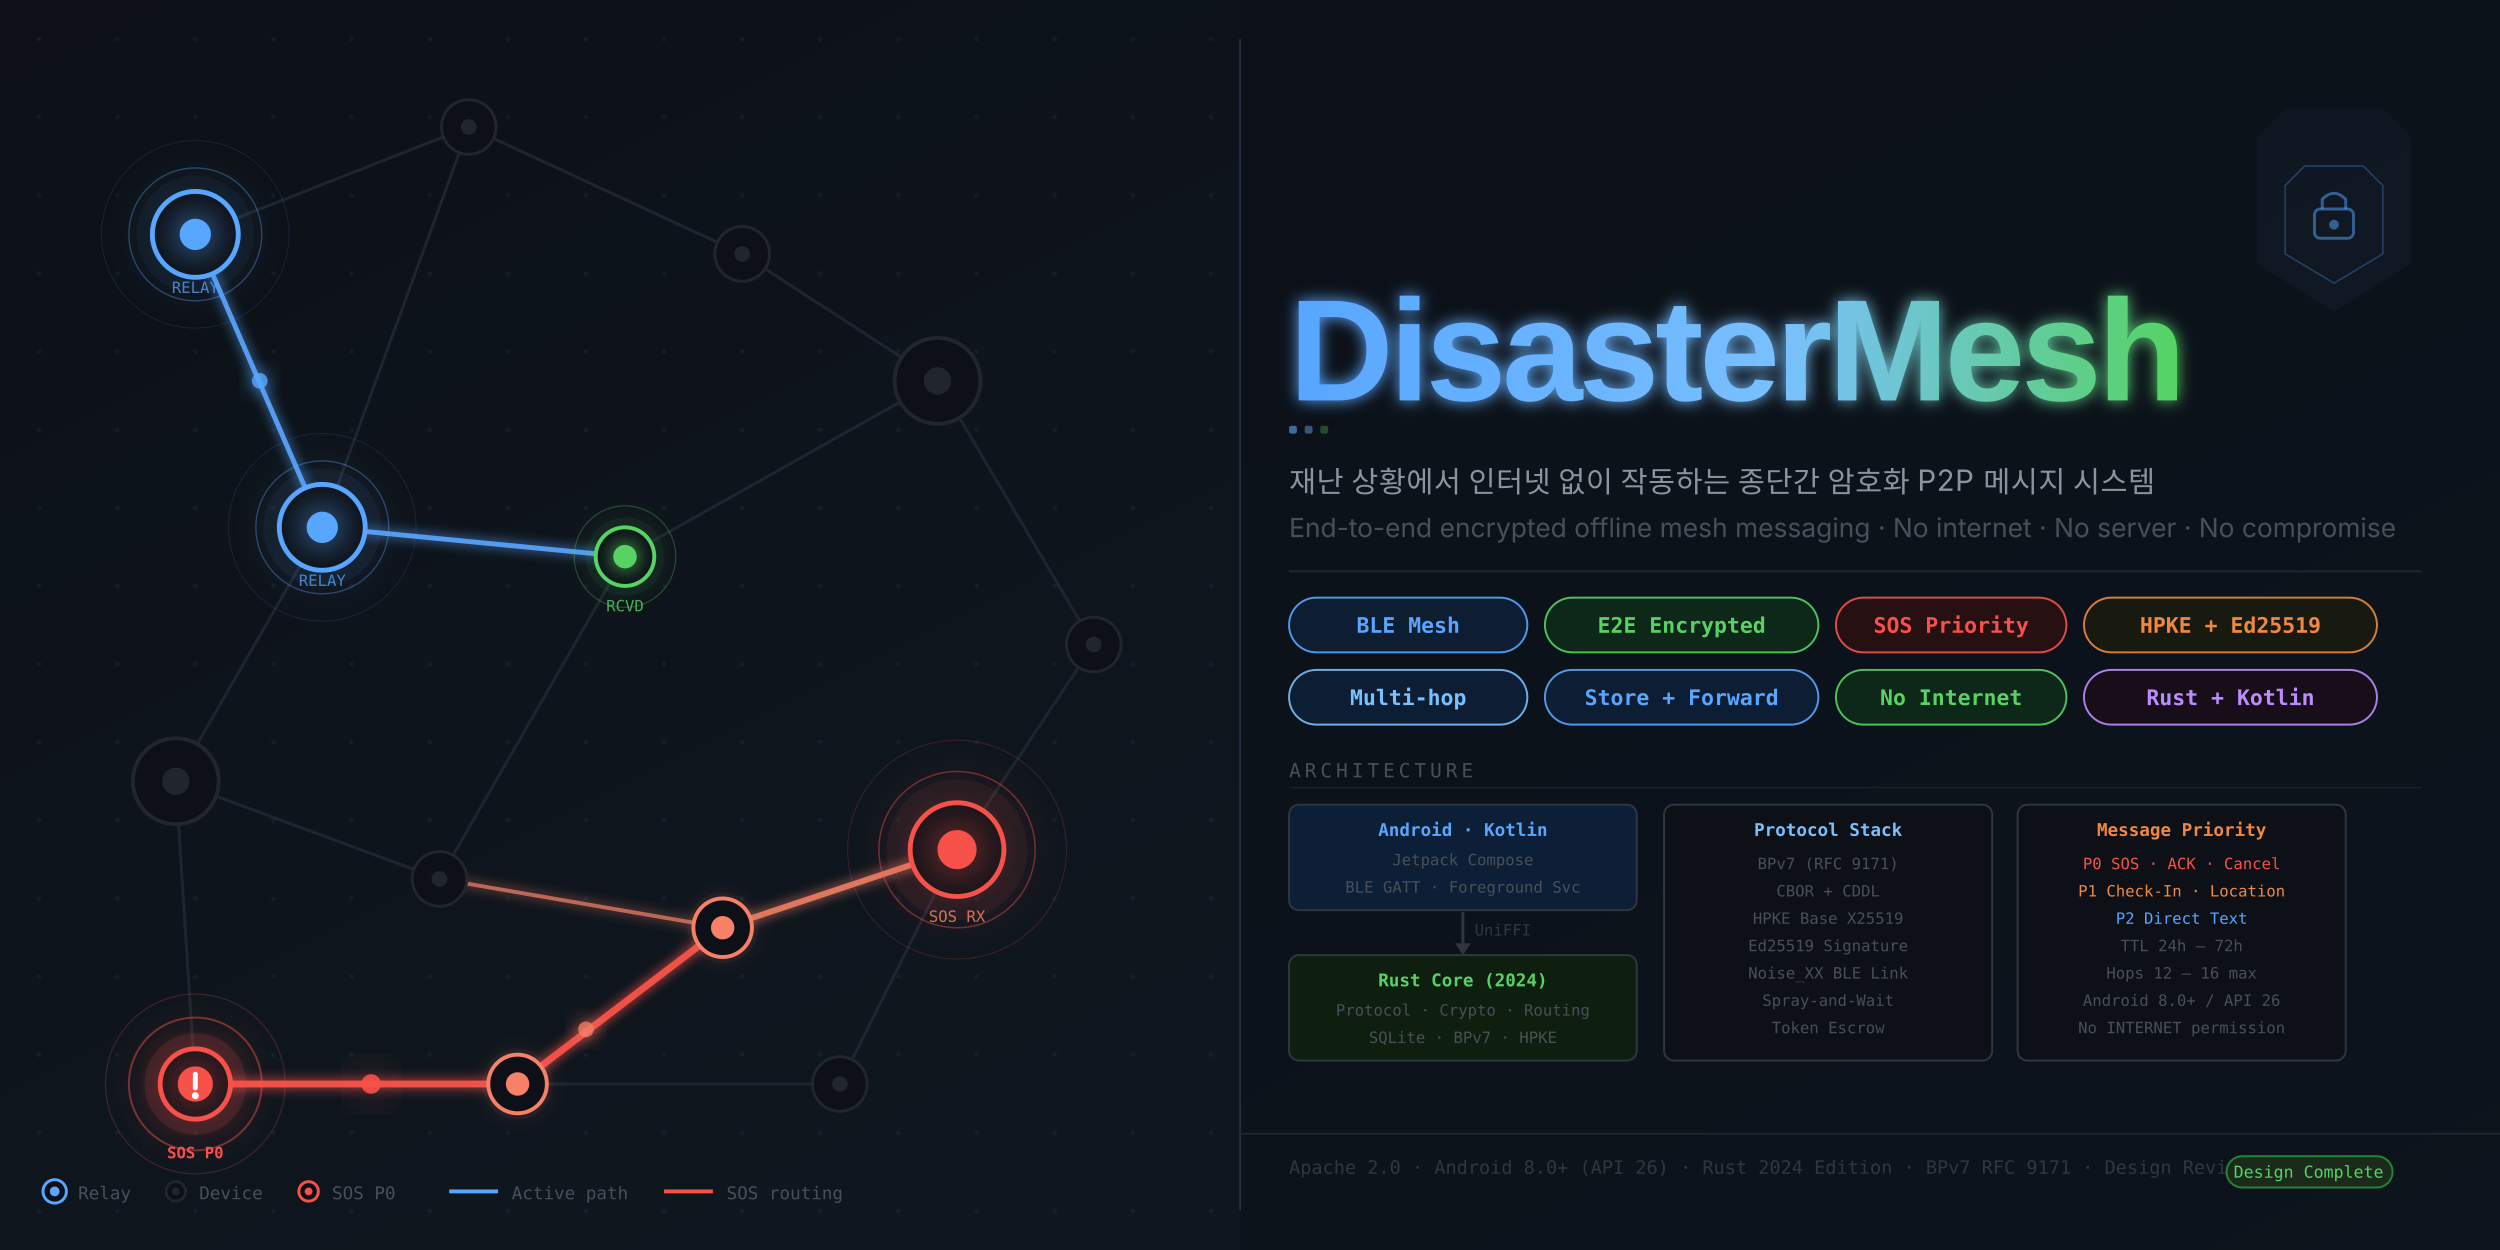
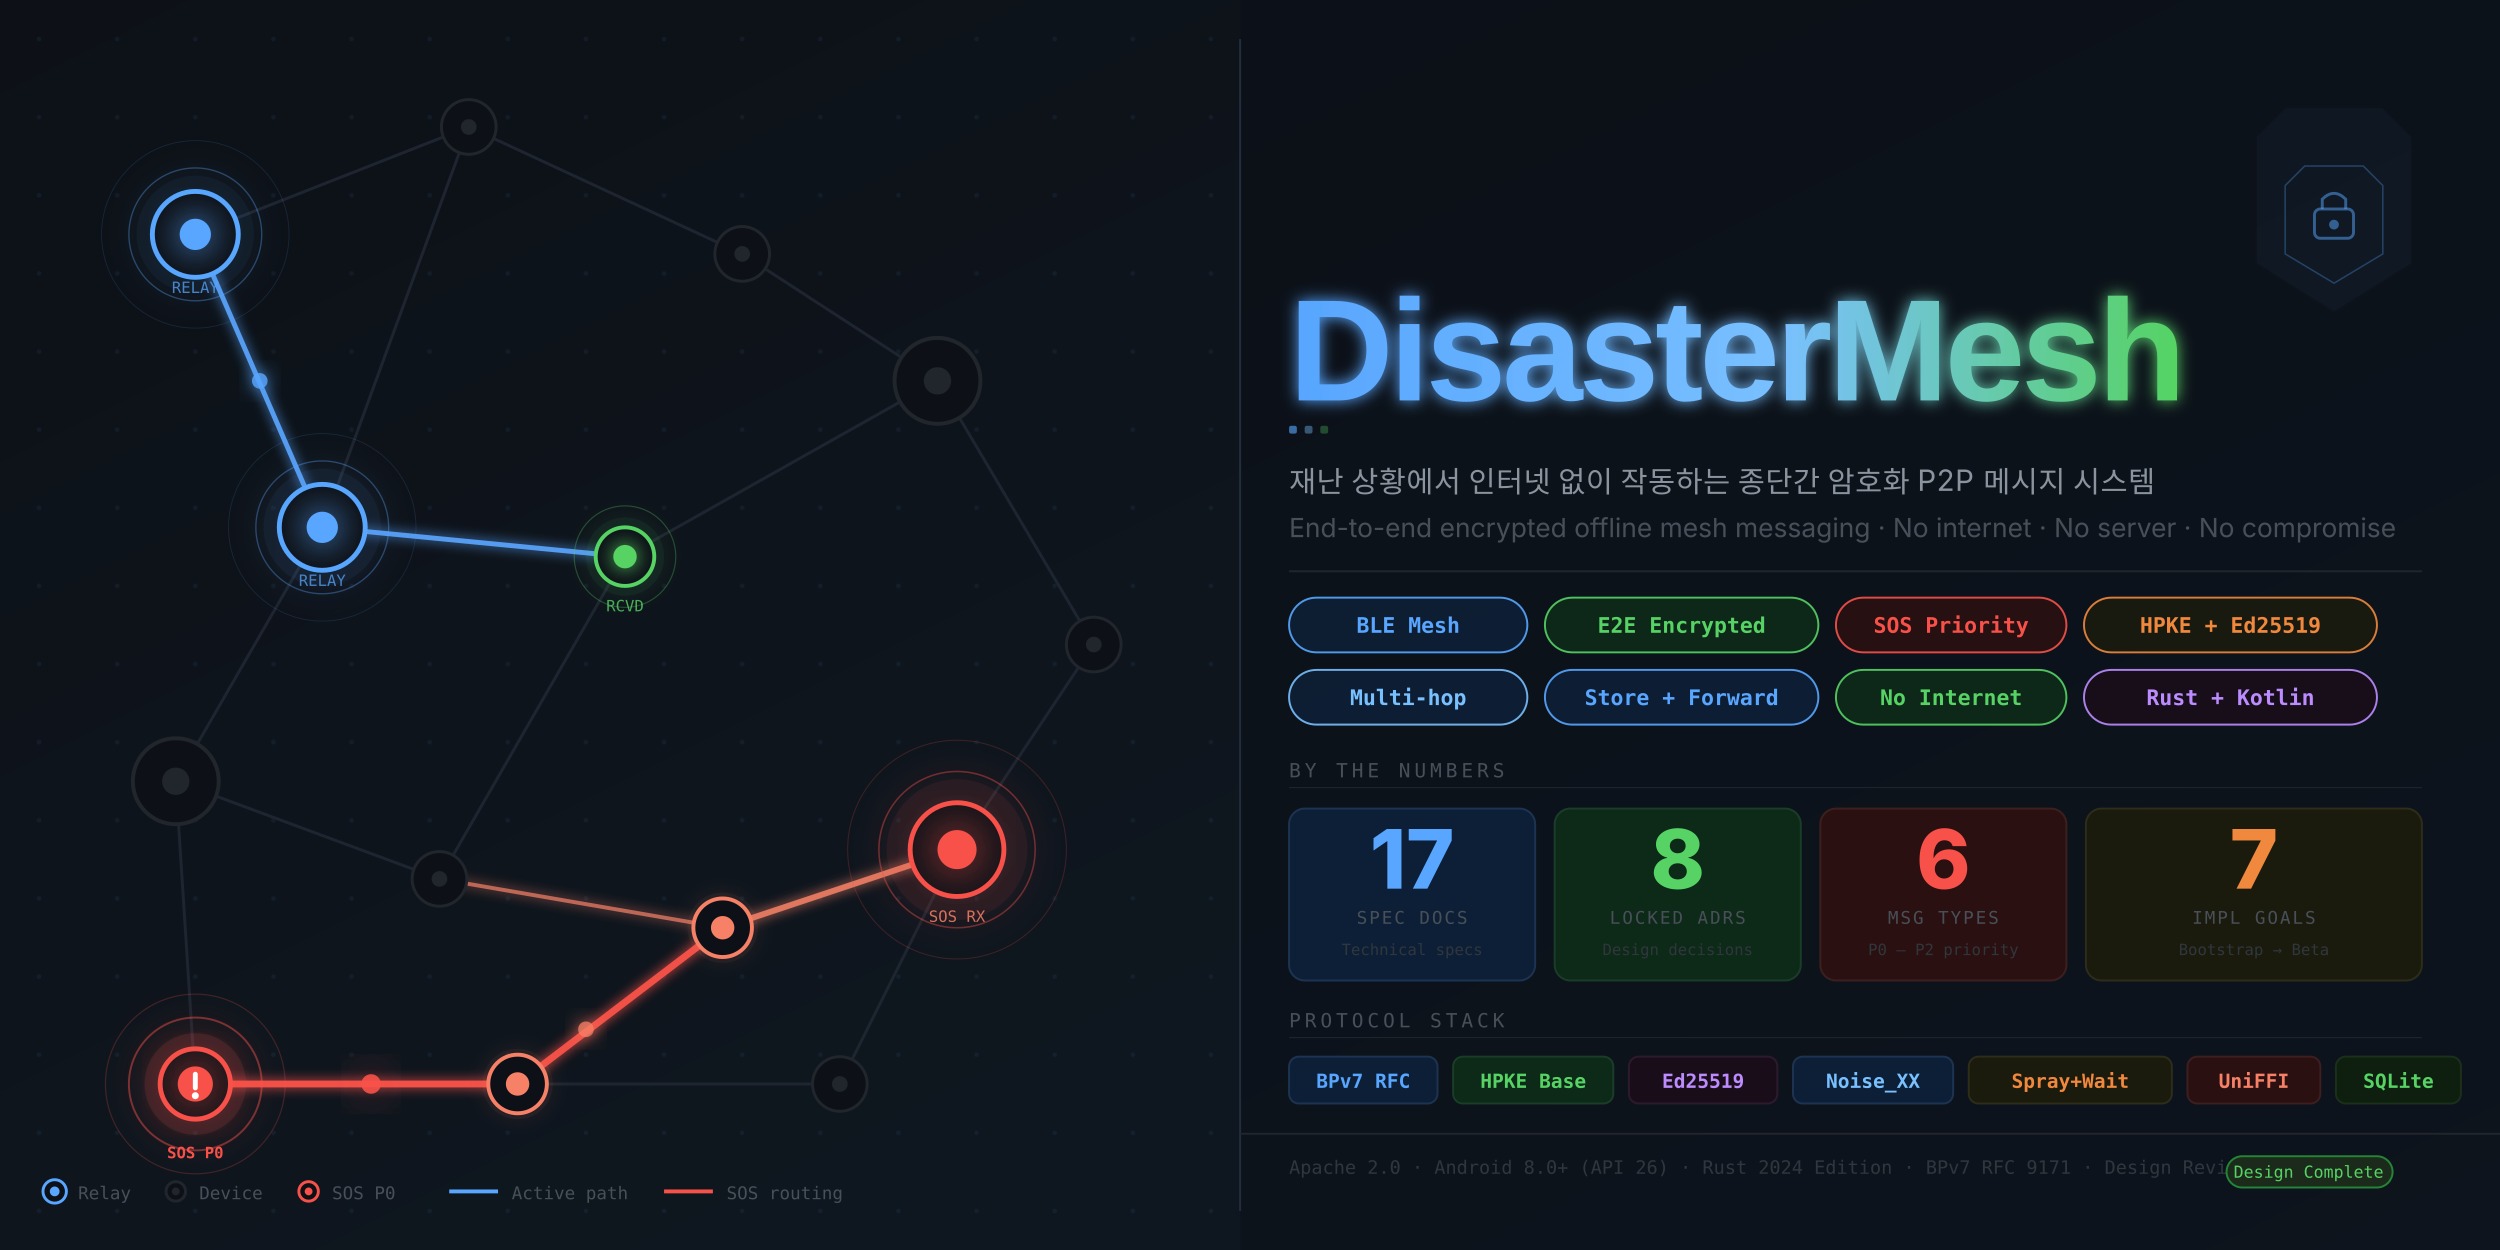
<svg xmlns="http://www.w3.org/2000/svg" viewBox="0 0 1280 640">
  <defs>
    <linearGradient id="bg" x1="0" y1="0" x2="1" y2="1" gradientUnits="objectBoundingBox">
      <stop offset="0%" stop-color="#0d1117" />
      <stop offset="100%" stop-color="#0f1923" />
    </linearGradient>
    <linearGradient id="titleGrad" x1="0" y1="0" x2="1" y2="0" gradientUnits="objectBoundingBox">
      <stop offset="0%" stop-color="#58a6ff" />
      <stop offset="55%" stop-color="#79c0ff" />
      <stop offset="100%" stop-color="#56d364" />
    </linearGradient>
    <linearGradient id="sosLine" x1="0" y1="1" x2="1" y2="0" gradientUnits="objectBoundingBox">
      <stop offset="0%" stop-color="#f85149" />
      <stop offset="100%" stop-color="#f78166" />
    </linearGradient>
    <pattern id="dotGrid" x="0" y="0" width="40" height="40" patternUnits="userSpaceOnUse">
      <circle cx="20" cy="20" r="1.2" fill="#58a6ff" />
    </pattern>
    <filter id="relayGlow" x="-100%" y="-100%" width="300%" height="300%">
      <feGaussianBlur in="SourceGraphic" stdDeviation="9" result="blur" />
      <feMerge>
        <feMergeNode in="blur" />
        <feMergeNode in="SourceGraphic" />
      </feMerge>
    </filter>
    <filter id="devGlow" x="-80%" y="-80%" width="260%" height="260%">
      <feGaussianBlur in="SourceGraphic" stdDeviation="5" result="blur" />
      <feMerge>
        <feMergeNode in="blur" />
        <feMergeNode in="SourceGraphic" />
      </feMerge>
    </filter>
    <filter id="lineGlow" x="-5%" y="-30%" width="110%" height="160%">
      <feGaussianBlur stdDeviation="3" result="blur" />
      <feMerge>
        <feMergeNode in="blur" />
        <feMergeNode in="SourceGraphic" />
      </feMerge>
    </filter>
    <filter id="sosGlow" x="-100%" y="-100%" width="300%" height="300%">
      <feGaussianBlur in="SourceGraphic" stdDeviation="12" result="blur" />
      <feMerge>
        <feMergeNode in="blur" />
        <feMergeNode in="SourceGraphic" />
      </feMerge>
    </filter>
    <filter id="titleGlow" x="-5%" y="-20%" width="110%" height="140%">
      <feGaussianBlur in="SourceGraphic" stdDeviation="4" result="blur" />
      <feMerge>
        <feMergeNode in="blur" />
        <feMergeNode in="SourceGraphic" />
      </feMerge>
    </filter>
  </defs>
  <rect fill="url(#bg)" width="1280" height="640" />
  <rect x="0" y="0" width="632" height="640" fill="url(#dotGrid)" opacity="0.07" />
  <line x1="635" y1="20" x2="635" y2="620" stroke="#21262d" stroke-width="1" />
  <line x1="635" y1="20" x2="635" y2="620" stroke="#58a6ff" stroke-width="0.5" opacity="0.25" />
  <g stroke="#1e2530" stroke-width="1.5" fill="none">
    <line x1="100" y1="120" x2="240" y2="65" />
    <line x1="240" y1="65" x2="380" y2="130" />
    <line x1="380" y1="130" x2="480" y2="195" />
    <line x1="240" y1="65" x2="165" y2="270" />
    <line x1="320" y1="285" x2="480" y2="195" />
    <line x1="480" y1="195" x2="560" y2="330" />
    <line x1="560" y1="330" x2="490" y2="435" />
    <line x1="165" y1="270" x2="90" y2="400" />
    <line x1="90" y1="400" x2="225" y2="450" />
    <line x1="265" y1="555" x2="430" y2="555" />
    <line x1="430" y1="555" x2="490" y2="435" />
    <line x1="320" y1="285" x2="225" y2="450" />
    <line x1="90" y1="400" x2="100" y2="555" />
  </g>
  <g filter="url(#lineGlow)">
    <line x1="100" y1="120" x2="165" y2="270" stroke="#58a6ff" stroke-width="2.5" opacity="0.9" />
    <line x1="165" y1="270" x2="320" y2="285" stroke="#58a6ff" stroke-width="2.5" opacity="0.9" />
  </g>
  <g filter="url(#lineGlow)">
    <line x1="100" y1="555" x2="265" y2="555" stroke="#f85149" stroke-width="3.5" opacity="0.95" />
    <line x1="265" y1="555" x2="370" y2="475" stroke="#f85149" stroke-width="3.5" opacity="0.95" />
    <line x1="370" y1="475" x2="490" y2="435" stroke="#f78166" stroke-width="3" opacity="0.85" />
    <line x1="225" y1="450" x2="370" y2="475" stroke="#f78166" stroke-width="2" opacity="0.7" />
  </g>
  <circle cx="190" cy="555" r="5" fill="#f85149" filter="url(#sosGlow)" opacity="0.9" />
  <circle cx="300" cy="527" r="4" fill="#f78166" filter="url(#devGlow)" opacity="0.8" />
  <circle cx="133" cy="195" r="4" fill="#58a6ff" filter="url(#devGlow)" opacity="0.85" />
  <circle cx="100" cy="120" r="30" fill="#58a6ff" opacity="0.08" filter="url(#relayGlow)" />
  <circle cx="100" cy="120" r="22" fill="#0d1117" stroke="#58a6ff" stroke-width="2.5" />
  <circle cx="100" cy="120" r="8" fill="#58a6ff" filter="url(#relayGlow)" />
  <circle cx="100" cy="120" r="34" fill="none" stroke="#58a6ff" stroke-width="0.7" opacity="0.35" />
  <circle cx="100" cy="120" r="48" fill="none" stroke="#58a6ff" stroke-width="0.4" opacity="0.15" />
  <circle cx="165" cy="270" r="30" fill="#58a6ff" opacity="0.1" filter="url(#relayGlow)" />
  <circle cx="165" cy="270" r="22" fill="#0d1117" stroke="#58a6ff" stroke-width="2.5" />
  <circle cx="165" cy="270" r="8" fill="#58a6ff" filter="url(#relayGlow)" />
  <circle cx="165" cy="270" r="34" fill="none" stroke="#58a6ff" stroke-width="0.7" opacity="0.35" />
  <circle cx="165" cy="270" r="48" fill="none" stroke="#58a6ff" stroke-width="0.4" opacity="0.15" />
  <circle cx="480" cy="195" r="22" fill="#0d1117" stroke="#21262d" stroke-width="2" />
  <circle cx="480" cy="195" r="7" fill="#21262d" />
  <circle cx="90" cy="400" r="22" fill="#0d1117" stroke="#21262d" stroke-width="2" />
  <circle cx="90" cy="400" r="7" fill="#21262d" />
  <circle cx="490" cy="435" r="36" fill="#f85149" opacity="0.12" filter="url(#sosGlow)" />
  <circle cx="490" cy="435" r="24" fill="#0d1117" stroke="#f85149" stroke-width="2.5" />
  <circle cx="490" cy="435" r="10" fill="#f85149" filter="url(#sosGlow)" />
  <circle cx="490" cy="435" r="40" fill="none" stroke="#f85149" stroke-width="0.8" opacity="0.4" />
  <circle cx="490" cy="435" r="56" fill="none" stroke="#f85149" stroke-width="0.5" opacity="0.2" />
  <circle cx="240" cy="65" r="14" fill="#0d1117" stroke="#21262d" stroke-width="1.5" />
  <circle cx="240" cy="65" r="4" fill="#21262d" />
  <circle cx="380" cy="130" r="14" fill="#0d1117" stroke="#21262d" stroke-width="1.5" />
  <circle cx="380" cy="130" r="4" fill="#21262d" />
  <circle cx="320" cy="285" r="20" fill="#56d364" opacity="0.1" filter="url(#devGlow)" />
  <circle cx="320" cy="285" r="15" fill="#0d1117" stroke="#56d364" stroke-width="2" />
  <circle cx="320" cy="285" r="6" fill="#56d364" filter="url(#devGlow)" />
  <circle cx="320" cy="285" r="26" fill="none" stroke="#56d364" stroke-width="0.6" opacity="0.3" />
  <circle cx="560" cy="330" r="14" fill="#0d1117" stroke="#21262d" stroke-width="1.5" />
  <circle cx="560" cy="330" r="4" fill="#21262d" />
  <circle cx="225" cy="450" r="14" fill="#0d1117" stroke="#21262d" stroke-width="1.5" />
  <circle cx="225" cy="450" r="4" fill="#21262d" />
  <circle cx="370" cy="475" r="18" fill="#f78166" opacity="0.1" filter="url(#devGlow)" />
  <circle cx="370" cy="475" r="15" fill="#0d1117" stroke="#f78166" stroke-width="2" />
  <circle cx="370" cy="475" r="6" fill="#f78166" />
  <circle cx="100" cy="555" r="26" fill="#f85149" opacity="0.2" filter="url(#sosGlow)" />
  <circle cx="100" cy="555" r="18" fill="#0d1117" stroke="#f85149" stroke-width="2.5" />
  <circle cx="100" cy="555" r="9" fill="#f85149" filter="url(#sosGlow)" />
  <circle cx="100" cy="555" r="34" fill="none" stroke="#f85149" stroke-width="1" opacity="0.45" />
  <circle cx="100" cy="555" r="46" fill="none" stroke="#f85149" stroke-width="0.6" opacity="0.22" />
  <line x1="100" y1="550" x2="100" y2="557" stroke="white" stroke-width="2.5" stroke-linecap="round" />
  <circle cx="100" cy="561" r="1.8" fill="white" />
  <circle cx="265" cy="555" r="18" fill="#f78166" opacity="0.1" filter="url(#devGlow)" />
  <circle cx="265" cy="555" r="15" fill="#0d1117" stroke="#f78166" stroke-width="2" />
  <circle cx="265" cy="555" r="6" fill="#f78166" />
  <circle cx="430" cy="555" r="14" fill="#0d1117" stroke="#21262d" stroke-width="1.5" />
  <circle cx="430" cy="555" r="4" fill="#21262d" />
  <text x="100" y="150" text-anchor="middle" fill="#58a6ff" font-family="monospace" font-size="8" opacity="0.75">RELAY</text>
  <text x="165" y="300" text-anchor="middle" fill="#58a6ff" font-family="monospace" font-size="8" opacity="0.75">RELAY</text>
  <text x="490" y="472" text-anchor="middle" fill="#f78166" font-family="monospace" font-size="8" opacity="0.85">SOS RX</text>
  <text x="100" y="593" text-anchor="middle" fill="#f85149" font-family="monospace" font-size="8" font-weight="bold">SOS P0</text>
  <text x="320" y="313" text-anchor="middle" fill="#56d364" font-family="monospace" font-size="8" opacity="0.8">RCVD</text>
  <circle cx="28" cy="610" r="6" fill="#0d1117" stroke="#58a6ff" stroke-width="1.5" />
  <circle cx="28" cy="610" r="2.5" fill="#58a6ff" />
  <text x="40" y="614" fill="#484f58" font-family="monospace" font-size="9">Relay</text>
  <circle cx="90" cy="610" r="5" fill="#0d1117" stroke="#21262d" stroke-width="1.5" />
  <circle cx="90" cy="610" r="2" fill="#21262d" />
  <text x="102" y="614" fill="#484f58" font-family="monospace" font-size="9">Device</text>
  <circle cx="158" cy="610" r="5" fill="#0d1117" stroke="#f85149" stroke-width="1.5" />
  <circle cx="158" cy="610" r="2" fill="#f85149" />
  <text x="170" y="614" fill="#484f58" font-family="monospace" font-size="9">SOS P0</text>
  <line x1="230" y1="610" x2="255" y2="610" stroke="#58a6ff" stroke-width="2" />
  <text x="262" y="614" fill="#484f58" font-family="monospace" font-size="9">Active path</text>
  <line x1="340" y1="610" x2="365" y2="610" stroke="#f85149" stroke-width="2" />
  <text x="372" y="614" fill="#484f58" font-family="monospace" font-size="9">SOS routing</text>
  <rect x="635" y="0" width="645" height="640" fill="#0a0d13" opacity="0.4" />
  <path d="M 1170 55 L 1220 55 L 1235 70 L 1235 135 L 1195 160 L 1155 135 L 1155 70 Z" fill="#58a6ff" opacity="0.04" stroke="#21262d" stroke-width="1" />
  <path d="M 1180 85 L 1210 85 L 1220 95 L 1220 130 L 1195 145 L 1170 130 L 1170 95 Z" fill="none" stroke="#58a6ff" stroke-width="0.8" opacity="0.3" />
  <rect x="1185" y="107" width="20" height="15" rx="3" fill="none" stroke="#58a6ff" stroke-width="1.5" opacity="0.5" />
  <path d="M 1189 107 L 1189 102 Q 1195 96 1201 102 L 1201 107" fill="none" stroke="#58a6ff" stroke-width="1.5" opacity="0.5" />
  <circle cx="1195" cy="115" r="2.5" fill="#58a6ff" opacity="0.5" />
  <text x="660" y="205" font-family="system-ui, -apple-system, 'Segoe UI', Arial, sans-serif" font-size="74" font-weight="800" letter-spacing="-2" fill="url(#titleGrad)" filter="url(#titleGlow)">
  DisasterMesh
</text>
  <rect x="660" y="218" width="4" height="4" rx="1" fill="#58a6ff" opacity="0.6" />
  <rect x="668" y="218" width="4" height="4" rx="1" fill="#79c0ff" opacity="0.4" />
  <rect x="676" y="218" width="4" height="4" rx="1" fill="#56d364" opacity="0.3" />
  <text x="660" y="252" font-family="system-ui, -apple-system, sans-serif" font-size="15" fill="#8b949e" letter-spacing="0.3">
  재난 상황에서 인터넷 없이 작동하는 종단간 암호화 P2P 메시지 시스템
</text>
  <text x="660" y="275" font-family="system-ui, -apple-system, sans-serif" font-size="13.5" fill="#484f58">
  End-to-end encrypted offline mesh messaging · No internet · No server · No compromise
</text>
  <rect x="660" y="292" width="580" height="1" fill="#21262d" />
  <rect x="660" y="306" width="122" height="28" rx="14" fill="#0d1f36" stroke="#58a6ff" stroke-width="1" opacity="0.9" />
  <text x="721" y="324" text-anchor="middle" fill="#58a6ff" font-family="monospace" font-size="11" font-weight="600">BLE Mesh</text>
  <rect x="791" y="306" width="140" height="28" rx="14" fill="#0d2918" stroke="#56d364" stroke-width="1" opacity="0.9" />
  <text x="861" y="324" text-anchor="middle" fill="#56d364" font-family="monospace" font-size="11" font-weight="600">E2E Encrypted</text>
  <rect x="940" y="306" width="118" height="28" rx="14" fill="#2a1010" stroke="#f85149" stroke-width="1" opacity="0.9" />
  <text x="999" y="324" text-anchor="middle" fill="#f85149" font-family="monospace" font-size="11" font-weight="600">SOS Priority</text>
  <rect x="1067" y="306" width="150" height="28" rx="14" fill="#1a1a0d" stroke="#f0883e" stroke-width="1" opacity="0.9" />
  <text x="1142" y="324" text-anchor="middle" fill="#f0883e" font-family="monospace" font-size="11" font-weight="600">HPKE + Ed25519</text>
  <rect x="660" y="343" width="122" height="28" rx="14" fill="#0d1f36" stroke="#79c0ff" stroke-width="1" opacity="0.9" />
  <text x="721" y="361" text-anchor="middle" fill="#79c0ff" font-family="monospace" font-size="11" font-weight="600">Multi-hop</text>
  <rect x="791" y="343" width="140" height="28" rx="14" fill="#0d1f36" stroke="#58a6ff" stroke-width="1" opacity="0.9" />
  <text x="861" y="361" text-anchor="middle" fill="#58a6ff" font-family="monospace" font-size="11" font-weight="600">Store + Forward</text>
  <rect x="940" y="343" width="118" height="28" rx="14" fill="#0d2918" stroke="#56d364" stroke-width="1" opacity="0.9" />
  <text x="999" y="361" text-anchor="middle" fill="#56d364" font-family="monospace" font-size="11" font-weight="600">No Internet</text>
  <rect x="1067" y="343" width="150" height="28" rx="14" fill="#1a0d1a" stroke="#bc8cff" stroke-width="1" opacity="0.9" />
  <text x="1142" y="361" text-anchor="middle" fill="#bc8cff" font-family="monospace" font-size="11" font-weight="600">Rust + Kotlin</text>
-   <text x="660" y="398" font-family="monospace" font-size="10" fill="#484f58" letter-spacing="2">ARCHITECTURE</text>
+   <text x="660" y="398" font-family="monospace" font-size="10" fill="#484f58" letter-spacing="2">BY THE NUMBERS</text>
  <rect x="660" y="403" width="580" height="0.5" fill="#21262d" />
-   <rect x="660" y="412" width="178" height="54" rx="5" fill="#0d1f36" stroke="#30363d" stroke-width="1" />
-   <text x="749" y="428" text-anchor="middle" fill="#58a6ff" font-family="monospace" font-size="9" font-weight="700">Android · Kotlin</text>
-   <text x="749" y="443" text-anchor="middle" fill="#484f58" font-family="monospace" font-size="8">Jetpack Compose</text>
-   <text x="749" y="457" text-anchor="middle" fill="#484f58" font-family="monospace" font-size="8">BLE GATT · Foreground Svc</text>
-   <line x1="749" y1="467" x2="749" y2="483" stroke="#30363d" stroke-width="1.5" />
-   <polygon points="745,483 753,483 749,489" fill="#30363d" />
-   <text x="755" y="479" fill="#30363d" font-family="monospace" font-size="8">UniFFI</text>
-   <rect x="660" y="489" width="178" height="54" rx="5" fill="#0f1f0f" stroke="#30363d" stroke-width="1" />
-   <text x="749" y="505" text-anchor="middle" fill="#56d364" font-family="monospace" font-size="9" font-weight="700">Rust Core (2024)</text>
-   <text x="749" y="520" text-anchor="middle" fill="#484f58" font-family="monospace" font-size="8">Protocol · Crypto · Routing</text>
-   <text x="749" y="534" text-anchor="middle" fill="#484f58" font-family="monospace" font-size="8">SQLite · BPv7 · HPKE</text>
-   <rect x="852" y="412" width="168" height="131" rx="5" fill="#0d1117" stroke="#30363d" stroke-width="1" />
-   <text x="936" y="428" text-anchor="middle" fill="#79c0ff" font-family="monospace" font-size="9" font-weight="700">Protocol Stack</text>
-   <text x="936" y="445" text-anchor="middle" fill="#484f58" font-family="monospace" font-size="8">BPv7 (RFC 9171)</text>
-   <text x="936" y="459" text-anchor="middle" fill="#484f58" font-family="monospace" font-size="8">CBOR + CDDL</text>
-   <text x="936" y="473" text-anchor="middle" fill="#484f58" font-family="monospace" font-size="8">HPKE Base X25519</text>
-   <text x="936" y="487" text-anchor="middle" fill="#484f58" font-family="monospace" font-size="8">Ed25519 Signature</text>
-   <text x="936" y="501" text-anchor="middle" fill="#484f58" font-family="monospace" font-size="8">Noise_XX BLE Link</text>
-   <text x="936" y="515" text-anchor="middle" fill="#484f58" font-family="monospace" font-size="8">Spray-and-Wait</text>
-   <text x="936" y="529" text-anchor="middle" fill="#484f58" font-family="monospace" font-size="8">Token Escrow</text>
-   <rect x="1033" y="412" width="168" height="131" rx="5" fill="#0d1117" stroke="#30363d" stroke-width="1" />
-   <text x="1117" y="428" text-anchor="middle" fill="#f0883e" font-family="monospace" font-size="9" font-weight="700">Message Priority</text>
-   <text x="1117" y="445" text-anchor="middle" fill="#f85149" font-family="monospace" font-size="8">P0  SOS · ACK · Cancel</text>
-   <text x="1117" y="459" text-anchor="middle" fill="#f0883e" font-family="monospace" font-size="8">P1  Check-In · Location</text>
-   <text x="1117" y="473" text-anchor="middle" fill="#58a6ff" font-family="monospace" font-size="8">P2  Direct Text</text>
-   <text x="1117" y="487" text-anchor="middle" fill="#484f58" font-family="monospace" font-size="8">TTL  24h – 72h</text>
-   <text x="1117" y="501" text-anchor="middle" fill="#484f58" font-family="monospace" font-size="8">Hops  12 – 16 max</text>
-   <text x="1117" y="515" text-anchor="middle" fill="#484f58" font-family="monospace" font-size="8">Android 8.0+ / API 26</text>
-   <text x="1117" y="529" text-anchor="middle" fill="#484f58" font-family="monospace" font-size="8">No INTERNET permission</text>
+   <rect x="660" y="414" width="126" height="88" rx="8" fill="#0d1f36" stroke="#1c3352" stroke-width="1" />
+   <text x="723" y="455" text-anchor="middle" fill="#58a6ff" font-family="system-ui, -apple-system, sans-serif" font-size="42" font-weight="800">17</text>
+   <text x="723" y="473" text-anchor="middle" fill="#484f58" font-family="monospace" font-size="9" letter-spacing="1">SPEC DOCS</text>
+   <text x="723" y="489" text-anchor="middle" fill="#30363d" font-family="monospace" font-size="8">Technical specs</text>
+   <rect x="796" y="414" width="126" height="88" rx="8" fill="#0d2918" stroke="#1a3d28" stroke-width="1" />
+   <text x="859" y="455" text-anchor="middle" fill="#56d364" font-family="system-ui, -apple-system, sans-serif" font-size="42" font-weight="800">8</text>
+   <text x="859" y="473" text-anchor="middle" fill="#484f58" font-family="monospace" font-size="9" letter-spacing="1">LOCKED ADRS</text>
+   <text x="859" y="489" text-anchor="middle" fill="#30363d" font-family="monospace" font-size="8">Design decisions</text>
+   <rect x="932" y="414" width="126" height="88" rx="8" fill="#2a1010" stroke="#3d1f1f" stroke-width="1" />
+   <text x="995" y="455" text-anchor="middle" fill="#f85149" font-family="system-ui, -apple-system, sans-serif" font-size="42" font-weight="800">6</text>
+   <text x="995" y="473" text-anchor="middle" fill="#484f58" font-family="monospace" font-size="9" letter-spacing="1">MSG TYPES</text>
+   <text x="995" y="489" text-anchor="middle" fill="#30363d" font-family="monospace" font-size="8">P0 — P2 priority</text>
+   <rect x="1068" y="414" width="172" height="88" rx="8" fill="#1a1a0d" stroke="#2d2d1a" stroke-width="1" />
+   <text x="1154" y="455" text-anchor="middle" fill="#f0883e" font-family="system-ui, -apple-system, sans-serif" font-size="42" font-weight="800">7</text>
+   <text x="1154" y="473" text-anchor="middle" fill="#484f58" font-family="monospace" font-size="9" letter-spacing="1">IMPL GOALS</text>
+   <text x="1154" y="489" text-anchor="middle" fill="#30363d" font-family="monospace" font-size="8">Bootstrap → Beta</text>
+   <text x="660" y="526" font-family="monospace" font-size="10" fill="#484f58" letter-spacing="2">PROTOCOL STACK</text>
+   <rect x="660" y="531" width="580" height="0.5" fill="#21262d" />
+   <rect x="660" y="541" width="76" height="24" rx="5" fill="#0d1f36" stroke="#1c3352" stroke-width="1" />
+   <text x="698" y="557" text-anchor="middle" fill="#58a6ff" font-family="monospace" font-size="10" font-weight="600">BPv7 RFC</text>
+   <rect x="744" y="541" width="82" height="24" rx="5" fill="#0d2918" stroke="#1a3d28" stroke-width="1" />
+   <text x="785" y="557" text-anchor="middle" fill="#56d364" font-family="monospace" font-size="10" font-weight="600">HPKE Base</text>
+   <rect x="834" y="541" width="76" height="24" rx="5" fill="#1a0d1a" stroke="#2d1a2d" stroke-width="1" />
+   <text x="872" y="557" text-anchor="middle" fill="#bc8cff" font-family="monospace" font-size="10" font-weight="600">Ed25519</text>
+   <rect x="918" y="541" width="82" height="24" rx="5" fill="#0d1f36" stroke="#1c3352" stroke-width="1" />
+   <text x="959" y="557" text-anchor="middle" fill="#79c0ff" font-family="monospace" font-size="10" font-weight="600">Noise_XX</text>
+   <rect x="1008" y="541" width="104" height="24" rx="5" fill="#1a1a0d" stroke="#2d2d1a" stroke-width="1" />
+   <text x="1060" y="557" text-anchor="middle" fill="#f0883e" font-family="monospace" font-size="10" font-weight="600">Spray+Wait</text>
+   <rect x="1120" y="541" width="68" height="24" rx="5" fill="#2a1010" stroke="#3d1f1f" stroke-width="1" />
+   <text x="1154" y="557" text-anchor="middle" fill="#f78166" font-family="monospace" font-size="10" font-weight="600">UniFFI</text>
+   <rect x="1196" y="541" width="64" height="24" rx="5" fill="#0f1f0f" stroke="#1a301a" stroke-width="1" />
+   <text x="1228" y="557" text-anchor="middle" fill="#56d364" font-family="monospace" font-size="10" font-weight="600">SQLite</text>
  <rect x="635" y="580" width="645" height="1" fill="#21262d" />
  <text x="660" y="601" font-family="monospace" font-size="9.5" fill="#30363d">
  Apache 2.0  ·  Android 8.0+ (API 26)  ·  Rust 2024 Edition  ·  BPv7 RFC 9171  ·  Design Review v1.0.1
</text>
  <rect x="1140" y="592" width="85" height="16" rx="8" fill="#1c2a1c" stroke="#238636" stroke-width="1" />
  <text x="1182" y="603" text-anchor="middle" fill="#56d364" font-family="monospace" font-size="8.5">Design Complete</text>
</svg>
